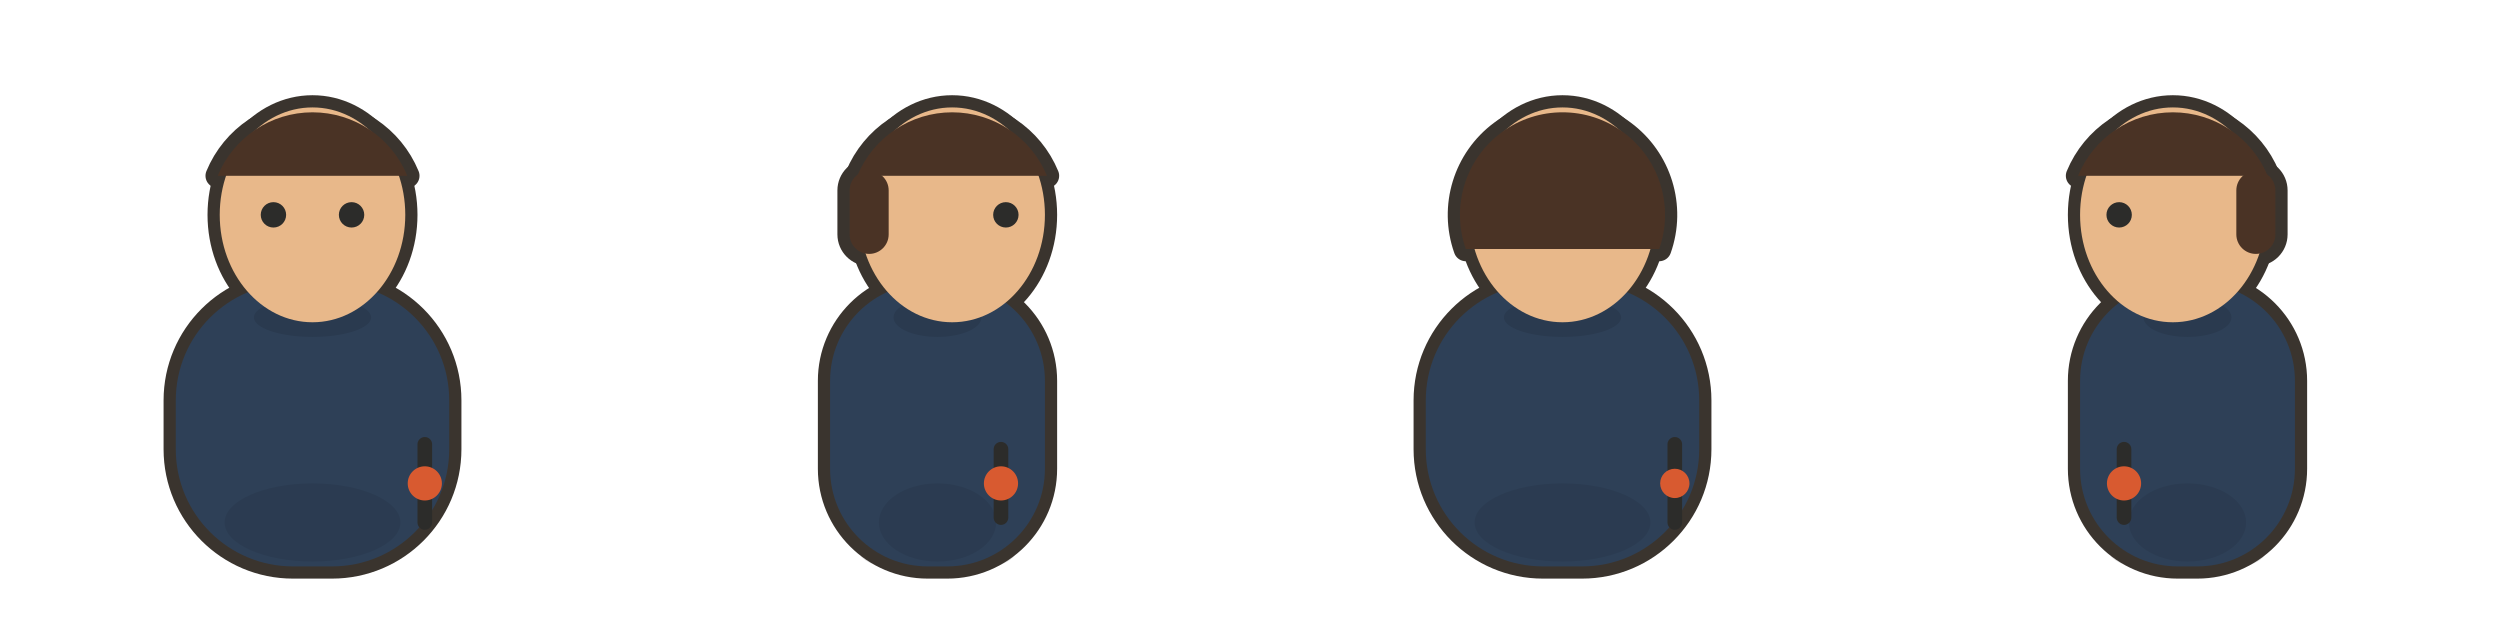
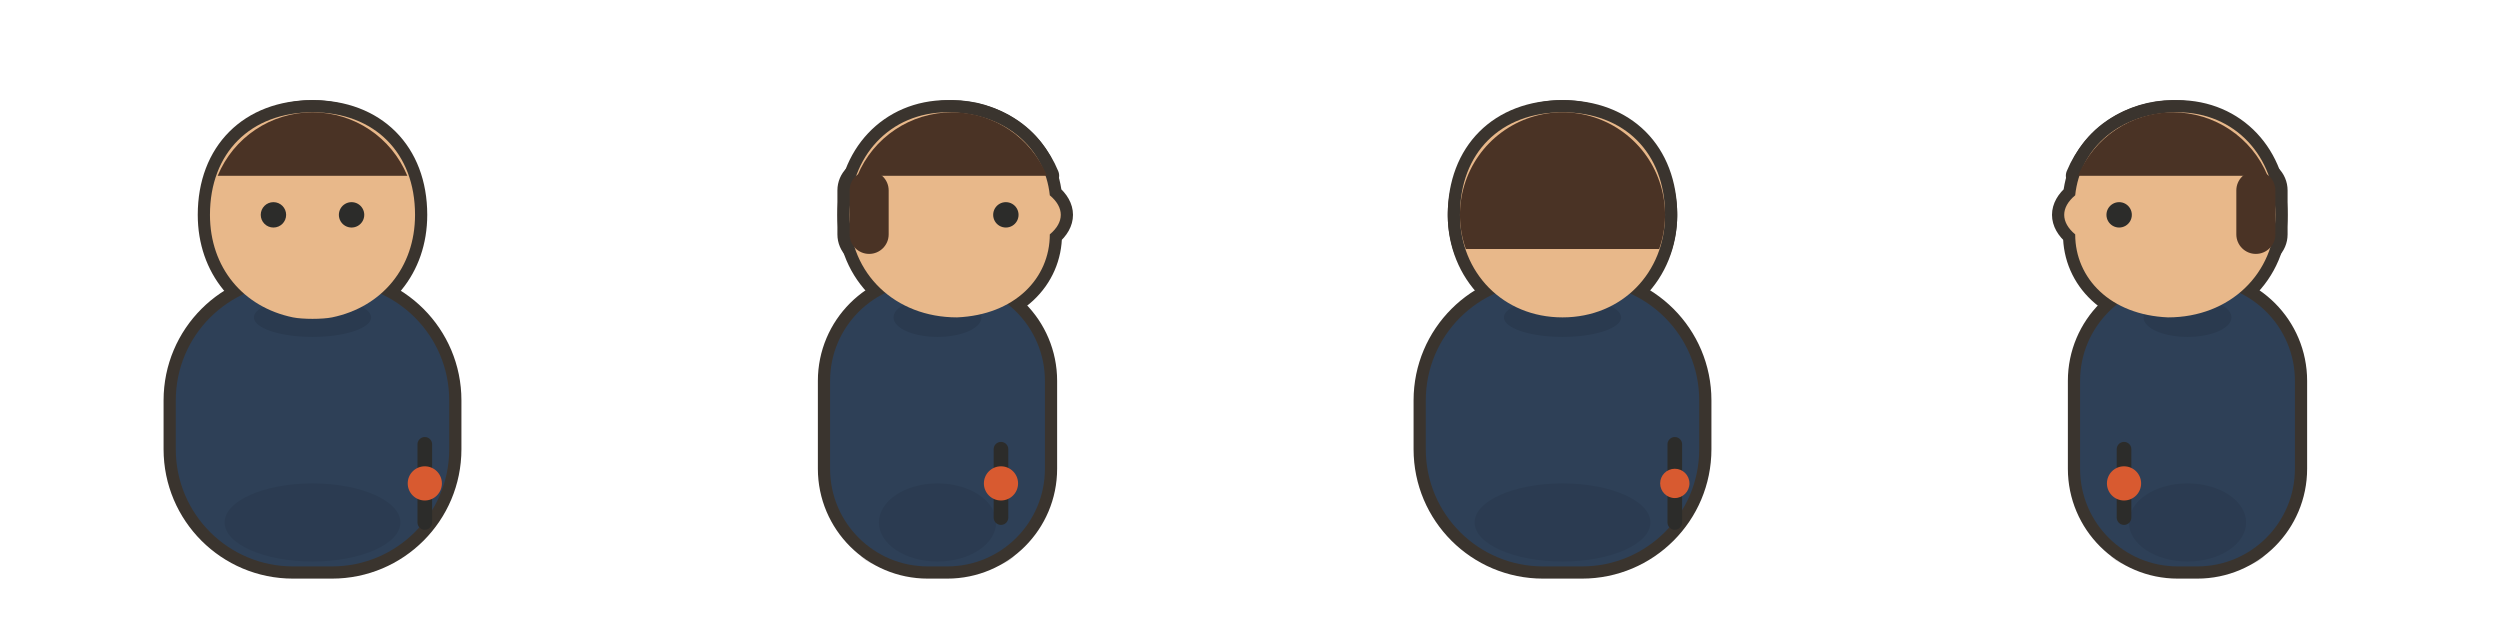
<svg xmlns="http://www.w3.org/2000/svg" viewBox="0 0 512 128" width="512" height="128">
  <g transform="translate(0 0)">
    <path d="M 48 113 a 16 4.5 0 1 0 32 0 a 16 4.5 0 1 0 -32 0 Z" fill="#000000" opacity="0.12" />
    <g transform="translate(64 0) scale(1 1) translate(-64 0)">
      <g transform="translate(64 87)">
        <path d="M -4 -29 h 8 a 24 24 0 0 1 24 24 v 10 a 24 24 0 0 1 -24 24 h -8 a 24 24 0 0 1 -24 -24 v -10 a 24 24 0 0 1 24 -24 Z" fill="#3A342E" stroke="#3A342E" stroke-width="5" stroke-linejoin="round" stroke-linecap="round" />
      </g>
    </g>
    <g transform="translate(64 58) scale(1) translate(-64 -58)">
      <g transform="translate(64 44)">
-         <path d="M -19 0 a 19 22 0 1 0 38 0 a 19 22 0 1 0 -38 0 Z" fill="#3A342E" stroke="#3A342E" stroke-width="5" stroke-linejoin="round" stroke-linecap="round" />
+         <path d="M0-21C12.7-21 21-12.7 21 0 21 10.8 14.2 18.9 4 21 2 21.4-2 21.4-4 21-14.2 18.9-21 10.8-21 0-21-12.7-12.7-21 0-21Z" fill="#3A342E" stroke="#3A342E" stroke-width="5" stroke-linejoin="round" stroke-linecap="round" />
      </g>
      <g transform="translate(64 44)">
        <path d="M -19.416 -8 A 21 21 0 0 1 19.416 -8 Z" fill="#3A342E" stroke="#3A342E" stroke-width="5" stroke-linejoin="round" stroke-linecap="round" />
      </g>
    </g>
    <g transform="translate(64 0) scale(1 1) translate(-64 0)">
      <g transform="translate(64 87)">
        <path d="M -4 -29 h 8 a 24 24 0 0 1 24 24 v 10 a 24 24 0 0 1 -24 24 h -8 a 24 24 0 0 1 -24 -24 v -10 a 24 24 0 0 1 24 -24 Z" fill="#2E4057" />
        <path d="M -18 20 a 18 8 0 1 0 36 0 a 18 8 0 1 0 -36 0 Z" fill="#00000012" />
      </g>
      <g transform="translate(64 87)">
        <path d="M -8 -29 A 8 7 0 0 0 8 -29 Z" fill="#E8B88A" />
      </g>
      <g transform="translate(89 99)">
        <path d="M -2 -8 L -2 8" fill="none" stroke="#2C2C2A" stroke-width="3" stroke-linecap="round" stroke-linejoin="round" />
        <path d="M -5.5 0 a 3.5 3.5 0 1 0 7 0 a 3.5 3.5 0 1 0 -7 0 Z" fill="#D85A30" />
      </g>
      <g transform="translate(64 87)">
        <path d="M -12 -22 a 12 4 0 1 0 24 0 a 12 4 0 1 0 -24 0 Z" fill="#00000018" />
      </g>
    </g>
    <g transform="translate(64 58) scale(1) translate(-64 -58)">
      <g transform="translate(64 44)">
-         <path d="M -19 0 a 19 22 0 1 0 38 0 a 19 22 0 1 0 -38 0 Z" fill="#E8B88A" />
-         <path d="M -10.6 0 a 2.6 2.6 0 1 0 5.2 0 a 2.6 2.6 0 1 0 -5.2 0 Z" fill="#2C2C2A" />
-         <path d="M 5.4 0 a 2.6 2.6 0 1 0 5.2 0 a 2.6 2.6 0 1 0 -5.2 0 Z" fill="#2C2C2A" />
+         <path d="M0-21C12.7-21 21-12.7 21 0 21 10.8 14.2 18.9 4 21 2 21.4-2 21.4-4 21-14.2 18.9-21 10.8-21 0-21-12.7-12.7-21 0-21Z" fill="#E8B88A" />
+         <path d="M-10.6 0C-10.6 1.436-9.436 2.6-8 2.6-6.564 2.6-5.4 1.436-5.4 0-5.4-1.436-6.564-2.6-8-2.6-9.436-2.6-10.6-1.436-10.6 0Z" fill="#2C2C2A" />
+         <path d="M5.4 0C5.4 0.929 5.896 1.787 6.7 2.252 7.504 2.716 8.496 2.716 9.3 2.252 10.104 1.787 10.6 0.929 10.6 0 10.6-0.929 10.104-1.787 9.3-2.252 8.496-2.716 7.504-2.716 6.7-2.252 5.896-1.787 5.4-0.929 5.4 0Z" fill="#2C2C2A" />
      </g>
      <g transform="translate(64 44)">
        <path d="M -19.416 -8 A 21 21 0 0 1 19.416 -8 Z" fill="#4A3325" />
      </g>
    </g>
  </g>
  <g transform="translate(128 0)">
    <path d="M 48 113 a 16 4.5 0 1 0 32 0 a 16 4.5 0 1 0 -32 0 Z" fill="#000000" opacity="0.12" />
    <g transform="translate(64 0) scale(1 1) translate(-64 0)">
      <g transform="translate(64 87)">
        <path d="M -2 -29 h 4 a 20 20 0 0 1 20 20 v 18 a 20 20 0 0 1 -20 20 h -4 a 20 20 0 0 1 -20 -20 v -18 a 20 20 0 0 1 20 -20 Z" fill="#3A342E" stroke="#3A342E" stroke-width="5" stroke-linejoin="round" stroke-linecap="round" />
      </g>
    </g>
    <g transform="translate(64 58) scale(1) translate(-64 -58)">
      <g transform="translate(67 44)">
-         <path d="M -19 0 a 19 22 0 1 0 38 0 a 19 22 0 1 0 -38 0 Z" fill="#3A342E" stroke="#3A342E" stroke-width="5" stroke-linejoin="round" stroke-linecap="round" />
+         <path d="M-1-21C10.8-21 19-13.7 20-4 23-1.5 23 1.5 20 4 20 13 12.8 20.5 1 21-11.7 21-21 12-21 0-21-12-12.7-21-1-21Z" fill="#3A342E" stroke="#3A342E" stroke-width="5" stroke-linejoin="round" stroke-linecap="round" />
      </g>
      <g transform="translate(67 44)">
        <path d="M -19.416 -8 A 21 21 0 0 1 19.416 -8 Z" fill="#3A342E" stroke="#3A342E" stroke-width="5" stroke-linejoin="round" stroke-linecap="round" />
        <path d="M -17 -9 h 0 a 4 4 0 0 1 4 4 v 9 a 4 4 0 0 1 -4 4 h 0 a 4 4 0 0 1 -4 -4 v -9 a 4 4 0 0 1 4 -4 Z" fill="#3A342E" stroke="#3A342E" stroke-width="5" stroke-linejoin="round" stroke-linecap="round" />
      </g>
    </g>
    <g transform="translate(64 0) scale(1 1) translate(-64 0)">
      <g transform="translate(64 87)">
        <path d="M -2 -29 h 4 a 20 20 0 0 1 20 20 v 18 a 20 20 0 0 1 -20 20 h -4 a 20 20 0 0 1 -20 -20 v -18 a 20 20 0 0 1 20 -20 Z" fill="#2E4057" />
        <path d="M -12 20 a 12 8 0 1 0 24 0 a 12 8 0 1 0 -24 0 Z" fill="#00000012" />
      </g>
      <g transform="translate(80 99)">
        <path d="M -3 -7 L -3 7" fill="none" stroke="#2C2C2A" stroke-width="3" stroke-linecap="round" stroke-linejoin="round" />
        <path d="M -6.5 0 a 3.5 3.5 0 1 0 7 0 a 3.5 3.5 0 1 0 -7 0 Z" fill="#D85A30" />
      </g>
      <g transform="translate(64 87)">
        <path d="M -9 -22 a 9 4 0 1 0 18 0 a 9 4 0 1 0 -18 0 Z" fill="#00000018" />
      </g>
    </g>
    <g transform="translate(64 58) scale(1) translate(-64 -58)">
      <g transform="translate(67 44)">
-         <path d="M -19 0 a 19 22 0 1 0 38 0 a 19 22 0 1 0 -38 0 Z" fill="#E8B88A" />
-         <path d="M 8.4 0 a 2.6 2.6 0 1 0 5.2 0 a 2.6 2.6 0 1 0 -5.2 0 Z" fill="#2C2C2A" />
+         <path d="M-1-21C10.8-21 19-13.7 20-4 23-1.5 23 1.5 20 4 20 13 12.8 20.5 1 21-11.7 21-21 12-21 0-21-12-12.7-21-1-21Z" fill="#E8B88A" />
+         <path d="M8.4 0C8.4 0.929 8.896 1.787 9.7 2.252 10.504 2.716 11.496 2.716 12.3 2.252 13.104 1.787 13.6 0.929 13.6 0 13.6-0.929 13.104-1.787 12.3-2.252 11.496-2.716 10.504-2.716 9.7-2.252 8.896-1.787 8.4-0.929 8.4 0Z" fill="#2C2C2A" />
      </g>
      <g transform="translate(67 44)">
        <path d="M -19.416 -8 A 21 21 0 0 1 19.416 -8 Z" fill="#4A3325" />
        <path d="M -17 -9 h 0 a 4 4 0 0 1 4 4 v 9 a 4 4 0 0 1 -4 4 h 0 a 4 4 0 0 1 -4 -4 v -9 a 4 4 0 0 1 4 -4 Z" fill="#4A3325" />
      </g>
    </g>
  </g>
  <g transform="translate(256 0)">
    <path d="M 48 113 a 16 4.5 0 1 0 32 0 a 16 4.5 0 1 0 -32 0 Z" fill="#000000" opacity="0.12" />
    <g transform="translate(64 0) scale(1 1) translate(-64 0)">
      <g transform="translate(64 87)">
        <path d="M -4 -29 h 8 a 24 24 0 0 1 24 24 v 10 a 24 24 0 0 1 -24 24 h -8 a 24 24 0 0 1 -24 -24 v -10 a 24 24 0 0 1 24 -24 Z" fill="#3A342E" stroke="#3A342E" stroke-width="5" stroke-linejoin="round" stroke-linecap="round" />
      </g>
    </g>
    <g transform="translate(64 58) scale(1) translate(-64 -58)">
      <g transform="translate(64 44)">
-         <path d="M -19 0 a 19 22 0 1 0 38 0 a 19 22 0 1 0 -38 0 Z" fill="#3A342E" stroke="#3A342E" stroke-width="5" stroke-linejoin="round" stroke-linecap="round" />
+         <path d="M0-21C12.7-21 21-12.7 21 0 21 11.8 12.2 21 0 21-12.2 21-21 11.8-21 0-21-12.7-12.7-21 0-21Z" fill="#3A342E" stroke="#3A342E" stroke-width="5" stroke-linejoin="round" stroke-linecap="round" />
      </g>
      <g transform="translate(64 44)">
        <path d="M -19.799 7 A 21 21 0 1 1 19.799 7 Z" fill="#3A342E" stroke="#3A342E" stroke-width="5" stroke-linejoin="round" stroke-linecap="round" />
      </g>
    </g>
    <g transform="translate(64 0) scale(1 1) translate(-64 0)">
      <g transform="translate(64 87)">
        <path d="M -4 -29 h 8 a 24 24 0 0 1 24 24 v 10 a 24 24 0 0 1 -24 24 h -8 a 24 24 0 0 1 -24 -24 v -10 a 24 24 0 0 1 24 -24 Z" fill="#2E4057" />
        <path d="M -18 20 a 18 8 0 1 0 36 0 a 18 8 0 1 0 -36 0 Z" fill="#00000012" />
      </g>
      <g transform="translate(89 99)">
        <path d="M -2 -8 L -2 8" fill="none" stroke="#2C2C2A" stroke-width="3" stroke-linecap="round" stroke-linejoin="round" />
        <path d="M -5 0 a 3 3 0 1 0 6 0 a 3 3 0 1 0 -6 0 Z" fill="#D85A30" />
      </g>
      <g transform="translate(64 87)">
        <path d="M -12 -22 a 12 4 0 1 0 24 0 a 12 4 0 1 0 -24 0 Z" fill="#00000018" />
      </g>
    </g>
    <g transform="translate(64 58) scale(1) translate(-64 -58)">
      <g transform="translate(64 44)">
-         <path d="M -19 0 a 19 22 0 1 0 38 0 a 19 22 0 1 0 -38 0 Z" fill="#E8B88A" />
+         <path d="M0-21C12.7-21 21-12.7 21 0 21 11.8 12.2 21 0 21-12.2 21-21 11.8-21 0-21-12.7-12.7-21 0-21Z" fill="#E8B88A" />
      </g>
      <g transform="translate(64 44)">
        <path d="M -19.799 7 A 21 21 0 1 1 19.799 7 Z" fill="#4A3325" />
      </g>
    </g>
  </g>
  <g transform="translate(384 0)">
    <path d="M 48 113 a 16 4.5 0 1 0 32 0 a 16 4.5 0 1 0 -32 0 Z" fill="#000000" opacity="0.12" />
    <g transform="translate(128 0) scale(-1 1)">
      <g transform="translate(64 0) scale(1 1) translate(-64 0)">
        <g transform="translate(64 87)">
          <path d="M -2 -29 h 4 a 20 20 0 0 1 20 20 v 18 a 20 20 0 0 1 -20 20 h -4 a 20 20 0 0 1 -20 -20 v -18 a 20 20 0 0 1 20 -20 Z" fill="#3A342E" stroke="#3A342E" stroke-width="5" stroke-linejoin="round" stroke-linecap="round" />
        </g>
      </g>
      <g transform="translate(64 58) scale(1) translate(-64 -58)">
        <g transform="translate(67 44)">
-           <path d="M -19 0 a 19 22 0 1 0 38 0 a 19 22 0 1 0 -38 0 Z" fill="#3A342E" stroke="#3A342E" stroke-width="5" stroke-linejoin="round" stroke-linecap="round" />
+           <path d="M-1-21C10.8-21 19-13.7 20-4 23-1.5 23 1.5 20 4 20 13 12.8 20.5 1 21-11.7 21-21 12-21 0-21-12-12.7-21-1-21Z" fill="#3A342E" stroke="#3A342E" stroke-width="5" stroke-linejoin="round" stroke-linecap="round" />
        </g>
        <g transform="translate(67 44)">
          <path d="M -19.416 -8 A 21 21 0 0 1 19.416 -8 Z" fill="#3A342E" stroke="#3A342E" stroke-width="5" stroke-linejoin="round" stroke-linecap="round" />
          <path d="M -17 -9 h 0 a 4 4 0 0 1 4 4 v 9 a 4 4 0 0 1 -4 4 h 0 a 4 4 0 0 1 -4 -4 v -9 a 4 4 0 0 1 4 -4 Z" fill="#3A342E" stroke="#3A342E" stroke-width="5" stroke-linejoin="round" stroke-linecap="round" />
        </g>
      </g>
      <g transform="translate(64 0) scale(1 1) translate(-64 0)">
        <g transform="translate(64 87)">
          <path d="M -2 -29 h 4 a 20 20 0 0 1 20 20 v 18 a 20 20 0 0 1 -20 20 h -4 a 20 20 0 0 1 -20 -20 v -18 a 20 20 0 0 1 20 -20 Z" fill="#2E4057" />
          <path d="M -12 20 a 12 8 0 1 0 24 0 a 12 8 0 1 0 -24 0 Z" fill="#00000012" />
        </g>
        <g transform="translate(80 99)">
          <path d="M -3 -7 L -3 7" fill="none" stroke="#2C2C2A" stroke-width="3" stroke-linecap="round" stroke-linejoin="round" />
          <path d="M -6.5 0 a 3.5 3.5 0 1 0 7 0 a 3.5 3.5 0 1 0 -7 0 Z" fill="#D85A30" />
        </g>
        <g transform="translate(64 87)">
          <path d="M -9 -22 a 9 4 0 1 0 18 0 a 9 4 0 1 0 -18 0 Z" fill="#00000018" />
        </g>
      </g>
      <g transform="translate(64 58) scale(1) translate(-64 -58)">
        <g transform="translate(67 44)">
-           <path d="M -19 0 a 19 22 0 1 0 38 0 a 19 22 0 1 0 -38 0 Z" fill="#E8B88A" />
-           <path d="M 8.4 0 a 2.6 2.6 0 1 0 5.2 0 a 2.6 2.6 0 1 0 -5.2 0 Z" fill="#2C2C2A" />
+           <path d="M-1-21C10.8-21 19-13.7 20-4 23-1.5 23 1.5 20 4 20 13 12.8 20.5 1 21-11.7 21-21 12-21 0-21-12-12.7-21-1-21Z" fill="#E8B88A" />
+           <path d="M8.4 0C8.4 0.929 8.896 1.787 9.7 2.252 10.504 2.716 11.496 2.716 12.3 2.252 13.104 1.787 13.6 0.929 13.6 0 13.6-0.929 13.104-1.787 12.3-2.252 11.496-2.716 10.504-2.716 9.7-2.252 8.896-1.787 8.4-0.929 8.4 0Z" fill="#2C2C2A" />
        </g>
        <g transform="translate(67 44)">
          <path d="M -19.416 -8 A 21 21 0 0 1 19.416 -8 Z" fill="#4A3325" />
          <path d="M -17 -9 h 0 a 4 4 0 0 1 4 4 v 9 a 4 4 0 0 1 -4 4 h 0 a 4 4 0 0 1 -4 -4 v -9 a 4 4 0 0 1 4 -4 Z" fill="#4A3325" />
        </g>
      </g>
    </g>
  </g>
</svg>
